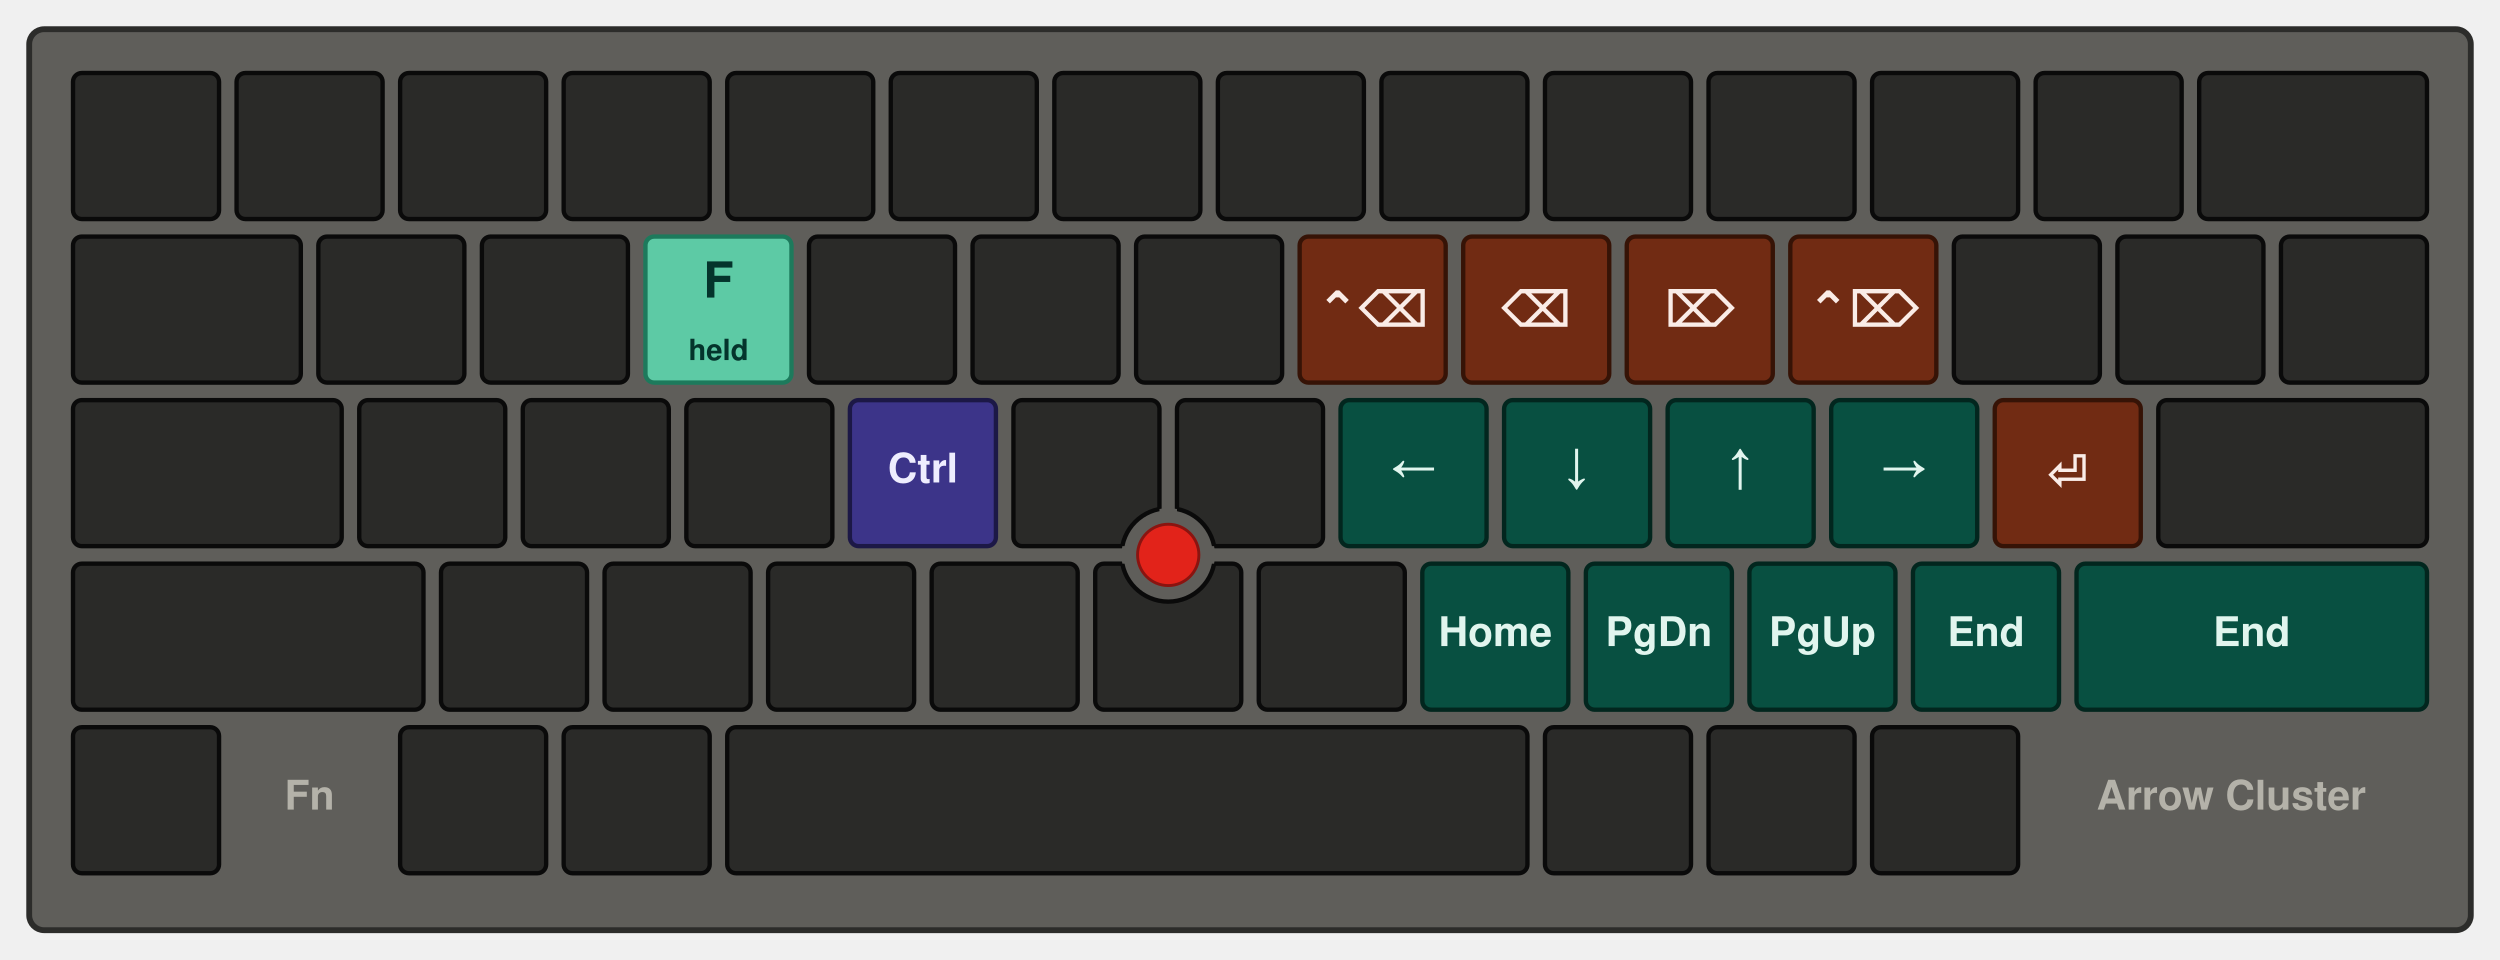
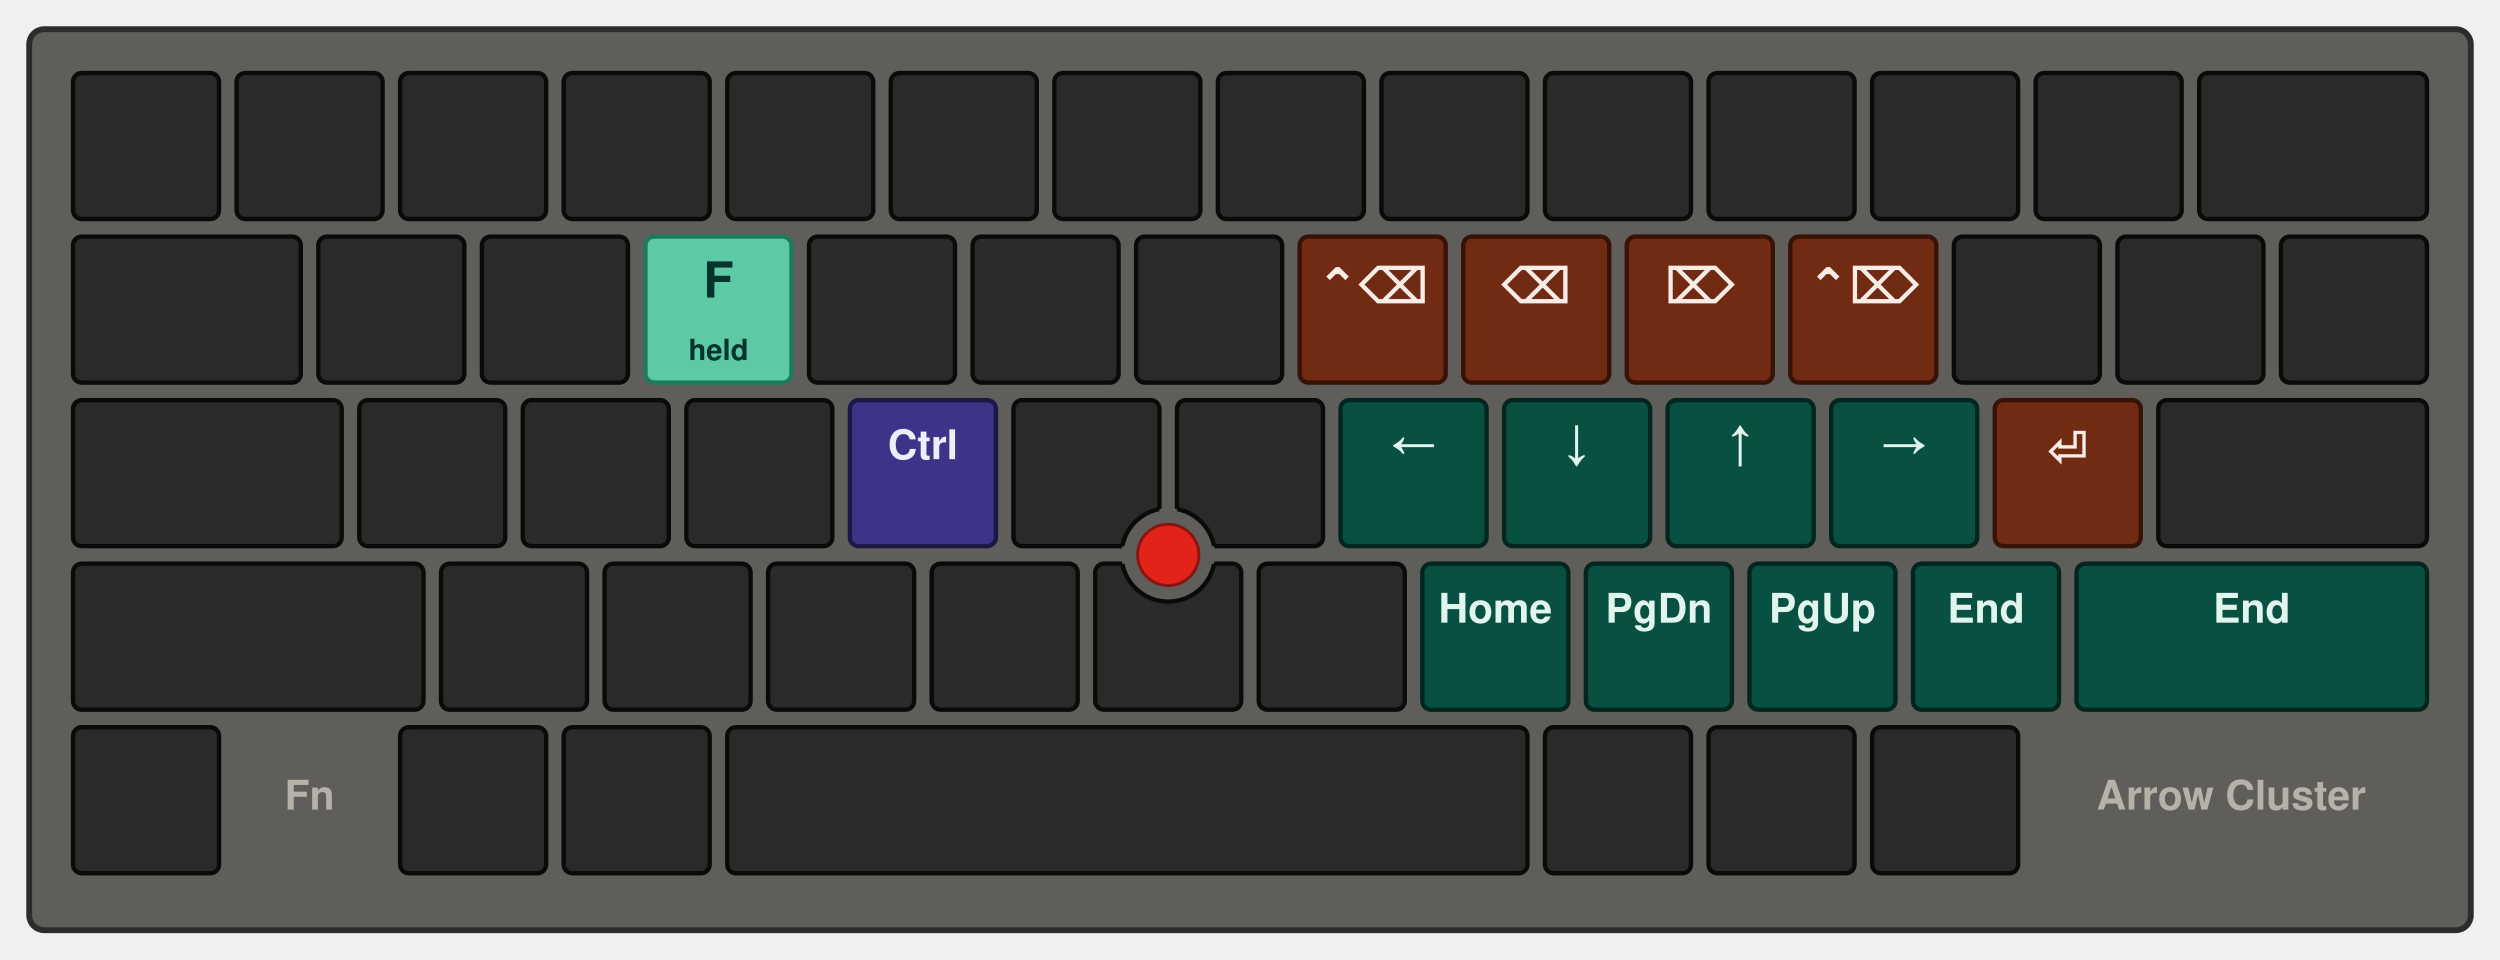
<svg xmlns="http://www.w3.org/2000/svg" width="856" height="328.5" viewBox="0 0 856 328.5">
  <style>text{font-family:-apple-system,"Segoe UI",Helvetica,Arial,"DejaVu Sans",sans-serif;text-anchor:middle;dominant-baseline:central;font-weight:600}
.kb{fill:#5F5E5A;stroke:#2C2C2A;stroke-width:2}.tp{fill:#E2231A;stroke:#8A1410;stroke-width:1}
rect{stroke-width:1.5}.t{font-size:17px}.tl{font-size:14px}.s{font-size:10px}.ft{font-size:11px}
.n rect,.blank rect{fill:#2A2A28;stroke:#0A0A0A}.cut{fill:none;stroke:#0A0A0A;stroke-width:1.5}.n .t,.n .tl,.n .ft{fill:#FFFFFF}.n .s{fill:#D3D1C7}
.dim rect{fill:none;stroke:none}.dim text{fill:#B4B2A9}.ac{font-size:14px;fill:#B4B2A9}
.mod rect{fill:#3C3489;stroke:#1C1846}.mod .t,.mod .tl,.mod .ft{fill:#EEEDFE}.mod .s{fill:#CECBF6}
.nav rect{fill:#085041;stroke:#02261E}.nav .t,.nav .tl,.nav .ft{fill:#E1F5EE}.nav .s{fill:#9FE1CB}
.ch rect{fill:#712B13;stroke:#361306}.ch .t,.ch .tl,.ch .ft{fill:#FAECE7}.ch .s{fill:#F5C4B3}
.sw rect{fill:#633806;stroke:#2E1902}.sw .t,.sw .tl,.sw .ft{fill:#FAEEDA}.sw .s{fill:#FAC775}
.held rect{fill:#5DCAA5;stroke:#1D7A5C}.held text{fill:#04342C}.win{fill:#FFFFFF}</style>
  <defs>
    <mask id="tpcut">
      <rect width="856.0" height="324" fill="white" />
      <circle cx="400" cy="190" r="16" fill="black" />
    </mask>
    <clipPath id="tpkeys">
      <rect x="347" y="137" width="50" height="50" rx="3" />
      <rect x="403" y="137" width="50" height="50" rx="3" />
      <rect x="375" y="193" width="50" height="50" rx="3" />
    </clipPath>
  </defs>
  <rect class="kb" x="10" y="10" width="836" height="308.5" rx="5.1" />
  <g class="blank">
    <rect x="25" y="25" width="50" height="50" rx="3" />
  </g>
  <g class="blank">
    <rect x="81" y="25" width="50" height="50" rx="3" />
  </g>
  <g class="blank">
    <rect x="137" y="25" width="50" height="50" rx="3" />
  </g>
  <g class="blank">
    <rect x="193" y="25" width="50" height="50" rx="3" />
  </g>
  <g class="blank">
    <rect x="249" y="25" width="50" height="50" rx="3" />
  </g>
  <g class="blank">
    <rect x="305" y="25" width="50" height="50" rx="3" />
  </g>
  <g class="blank">
    <rect x="361" y="25" width="50" height="50" rx="3" />
  </g>
  <g class="blank">
    <rect x="417" y="25" width="50" height="50" rx="3" />
  </g>
  <g class="blank">
    <rect x="473" y="25" width="50" height="50" rx="3" />
  </g>
  <g class="blank">
    <rect x="529" y="25" width="50" height="50" rx="3" />
  </g>
  <g class="blank">
    <rect x="585" y="25" width="50" height="50" rx="3" />
  </g>
  <g class="blank">
    <rect x="641" y="25" width="50" height="50" rx="3" />
  </g>
  <g class="blank">
    <rect x="697" y="25" width="50" height="50" rx="3" />
  </g>
  <g class="blank">
    <rect x="753" y="25" width="78" height="50" rx="3" />
  </g>
  <g class="blank">
    <rect x="25" y="81" width="78" height="50" rx="3" />
  </g>
  <g class="blank">
    <rect x="109" y="81" width="50" height="50" rx="3" />
  </g>
  <g class="blank">
    <rect x="165" y="81" width="50" height="50" rx="3" />
  </g>
  <g class="held">
    <rect x="221" y="81" width="50" height="50" rx="3" />
    <text class="t" x="246" y="98">F</text>
    <text class="s" x="246" y="121">held</text>
  </g>
  <g class="blank">
    <rect x="277" y="81" width="50" height="50" rx="3" />
  </g>
  <g class="blank">
    <rect x="333" y="81" width="50" height="50" rx="3" />
  </g>
  <g class="blank">
    <rect x="389" y="81" width="50" height="50" rx="3" />
  </g>
  <g class="ch">
    <rect x="445" y="81" width="50" height="50" rx="3" />
-     <text class="t" x="470" y="106">⌃⌫</text>
+     <text class="t" x="470" y="98">⌃⌫</text>
  </g>
  <g class="ch">
    <rect x="501" y="81" width="50" height="50" rx="3" />
-     <text class="t" x="526" y="106">⌫</text>
+     <text class="t" x="526" y="98">⌫</text>
  </g>
  <g class="ch">
    <rect x="557" y="81" width="50" height="50" rx="3" />
-     <text class="t" x="582" y="106">⌦</text>
+     <text class="t" x="582" y="98">⌦</text>
  </g>
  <g class="ch">
    <rect x="613" y="81" width="50" height="50" rx="3" />
-     <text class="t" x="638" y="106">⌃⌦</text>
+     <text class="t" x="638" y="98">⌃⌦</text>
  </g>
  <g class="blank">
    <rect x="669" y="81" width="50" height="50" rx="3" />
  </g>
  <g class="blank">
    <rect x="725" y="81" width="50" height="50" rx="3" />
  </g>
  <g class="blank">
    <rect x="781" y="81" width="50" height="50" rx="3" />
  </g>
  <g class="blank">
    <rect x="25" y="137" width="92" height="50" rx="3" />
  </g>
  <g class="blank">
    <rect x="123" y="137" width="50" height="50" rx="3" />
  </g>
  <g class="blank">
    <rect x="179" y="137" width="50" height="50" rx="3" />
  </g>
  <g class="blank">
    <rect x="235" y="137" width="50" height="50" rx="3" />
  </g>
  <g class="mod">
    <rect x="291" y="137" width="50" height="50" rx="3" />
-     <text class="tl" x="316" y="162">Ctrl</text>
+     <text class="tl" x="316" y="154">Ctrl</text>
  </g>
  <g class="blank" mask="url(#tpcut)">
    <rect x="347" y="137" width="50" height="50" rx="3" />
  </g>
  <g class="blank" mask="url(#tpcut)">
    <rect x="403" y="137" width="50" height="50" rx="3" />
  </g>
  <g class="nav">
    <rect x="459" y="137" width="50" height="50" rx="3" />
-     <text class="t" x="484" y="162">←</text>
+     <text class="t" x="484" y="154">←</text>
  </g>
  <g class="nav">
    <rect x="515" y="137" width="50" height="50" rx="3" />
-     <text class="t" x="540" y="162">↓</text>
+     <text class="t" x="540" y="154">↓</text>
  </g>
  <g class="nav">
    <rect x="571" y="137" width="50" height="50" rx="3" />
-     <text class="t" x="596" y="162">↑</text>
+     <text class="t" x="596" y="154">↑</text>
  </g>
  <g class="nav">
    <rect x="627" y="137" width="50" height="50" rx="3" />
-     <text class="t" x="652" y="162">→</text>
+     <text class="t" x="652" y="154">→</text>
  </g>
  <g class="ch">
    <rect x="683" y="137" width="50" height="50" rx="3" />
-     <text class="t" x="708" y="162">⏎</text>
+     <text class="t" x="708" y="154">⏎</text>
  </g>
  <g class="blank">
    <rect x="739" y="137" width="92" height="50" rx="3" />
  </g>
  <g class="blank">
    <rect x="25" y="193" width="120" height="50" rx="3" />
  </g>
  <g class="blank">
    <rect x="151" y="193" width="50" height="50" rx="3" />
  </g>
  <g class="blank">
    <rect x="207" y="193" width="50" height="50" rx="3" />
  </g>
  <g class="blank">
    <rect x="263" y="193" width="50" height="50" rx="3" />
  </g>
  <g class="blank">
    <rect x="319" y="193" width="50" height="50" rx="3" />
  </g>
  <g class="blank" mask="url(#tpcut)">
    <rect x="375" y="193" width="50" height="50" rx="3" />
  </g>
  <g class="blank">
    <rect x="431" y="193" width="50" height="50" rx="3" />
  </g>
  <g class="nav">
    <rect x="487" y="193" width="50" height="50" rx="3" />
-     <text class="tl" x="512" y="218">Home</text>
+     <text class="tl" x="512" y="210">Home</text>
  </g>
  <g class="nav">
    <rect x="543" y="193" width="50" height="50" rx="3" />
-     <text class="tl" x="568" y="218">PgDn</text>
+     <text class="tl" x="568" y="210">PgDn</text>
  </g>
  <g class="nav">
    <rect x="599" y="193" width="50" height="50" rx="3" />
-     <text class="tl" x="624" y="218">PgUp</text>
+     <text class="tl" x="624" y="210">PgUp</text>
  </g>
  <g class="nav">
    <rect x="655" y="193" width="50" height="50" rx="3" />
-     <text class="tl" x="680" y="218">End</text>
+     <text class="tl" x="680" y="210">End</text>
  </g>
  <g class="nav">
    <rect x="711" y="193" width="120" height="50" rx="3" />
-     <text class="tl" x="771" y="218">End</text>
+     <text class="tl" x="771" y="210">End</text>
  </g>
  <g class="dim">
    <rect x="81" y="249" width="50" height="50" rx="3" />
    <text class="tl" x="106" y="274">Fn</text>
  </g>
  <g class="blank">
    <rect x="25" y="249" width="50" height="50" rx="3" />
  </g>
  <g class="blank">
    <rect x="137" y="249" width="50" height="50" rx="3" />
  </g>
  <g class="blank">
    <rect x="193" y="249" width="50" height="50" rx="3" />
  </g>
  <g class="blank">
    <rect x="249" y="249" width="274" height="50" rx="3" />
  </g>
  <g class="blank">
    <rect x="529" y="249" width="50" height="50" rx="3" />
  </g>
  <g class="blank">
    <rect x="585" y="249" width="50" height="50" rx="3" />
  </g>
  <g class="blank">
    <rect x="641" y="249" width="50" height="50" rx="3" />
  </g>
  <text class="ac" x="764" y="274">Arrow Cluster</text>
  <circle class="cut" cx="400" cy="190" r="16" clip-path="url(#tpkeys)" />
  <circle class="tp" cx="400" cy="190" r="10.5" />
</svg>
